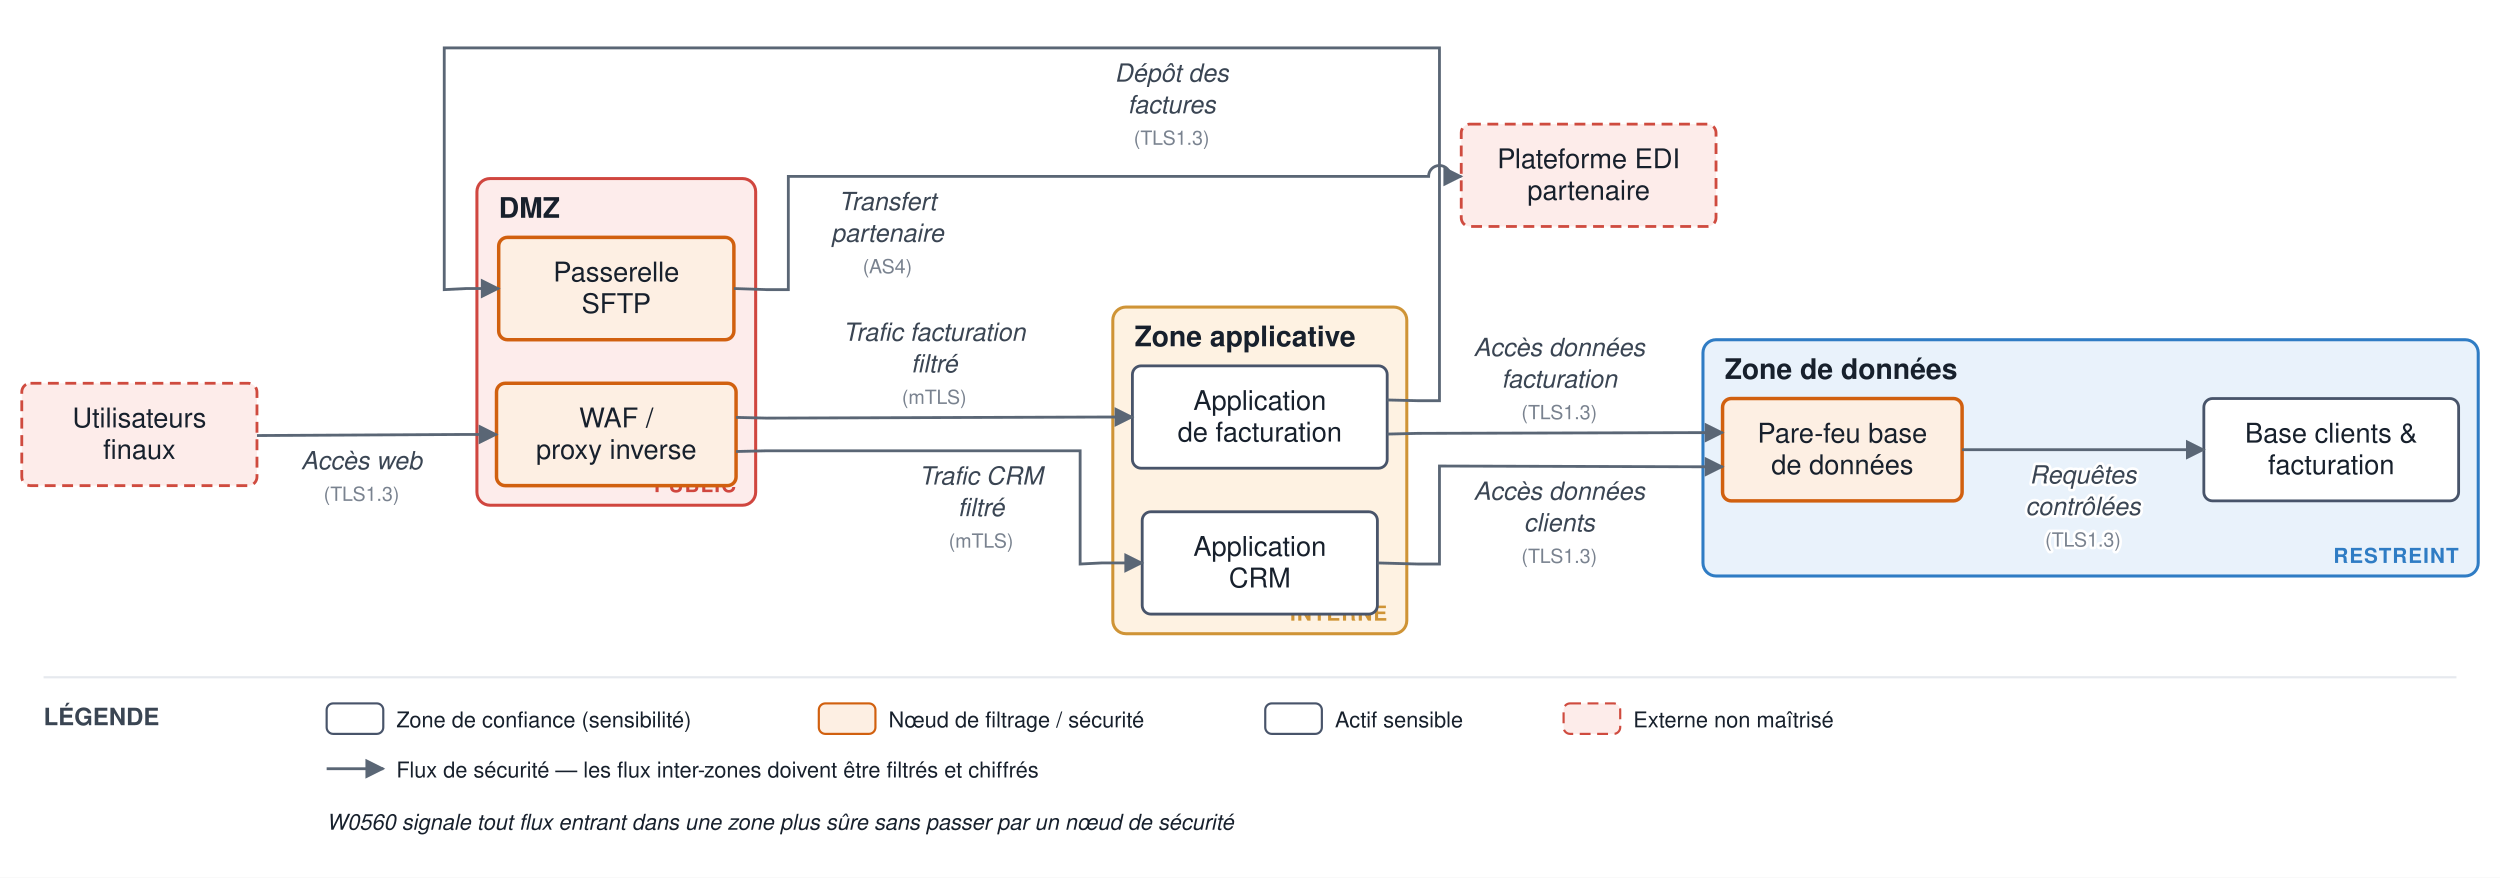
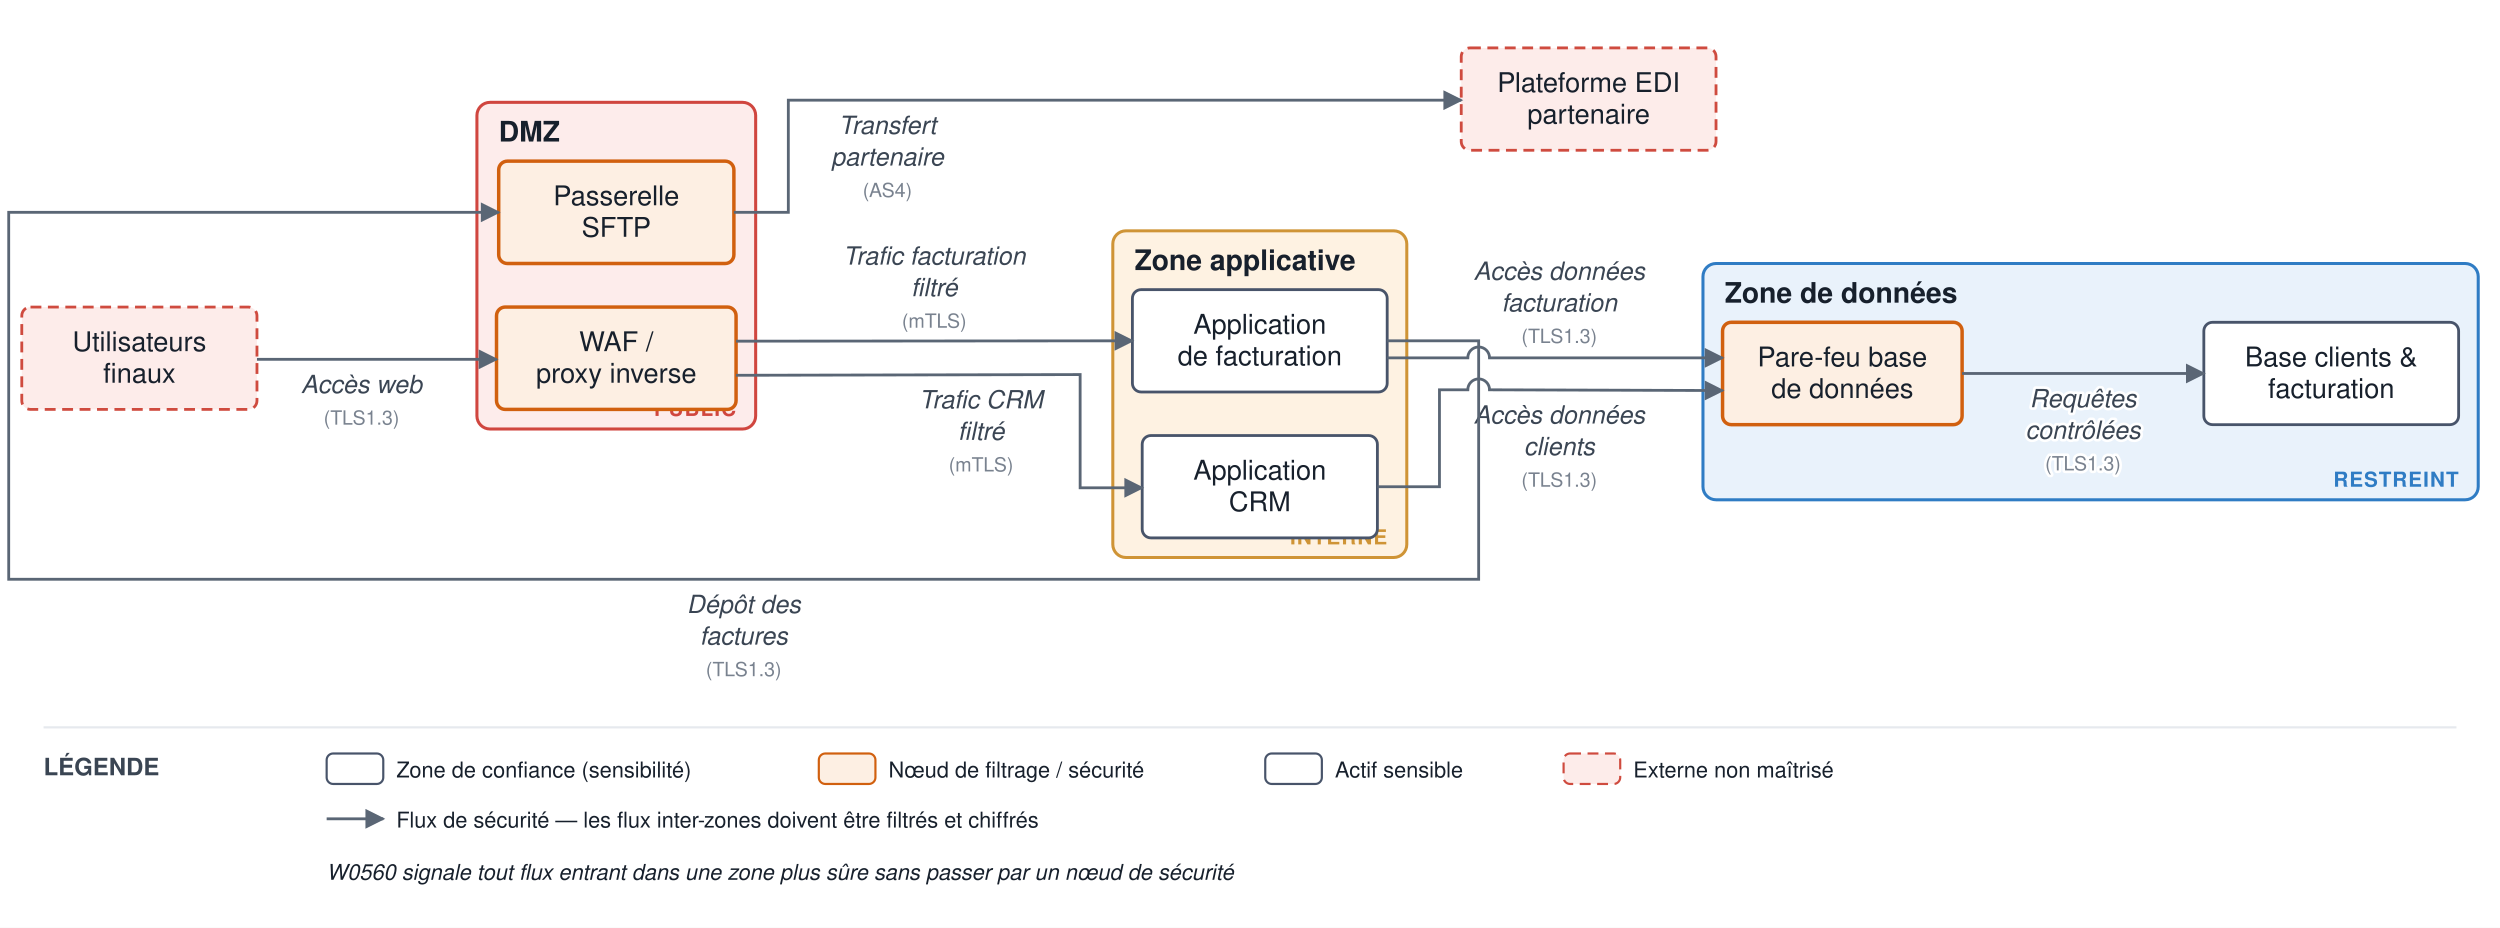
- <svg xmlns="http://www.w3.org/2000/svg" viewBox="0 0 1148 403" font-family="Helvetica,Arial,sans-serif">
+ <svg xmlns="http://www.w3.org/2000/svg" viewBox="0 0 1148 426" font-family="Helvetica,Arial,sans-serif">
  <defs>
    <marker id="arr" viewBox="0 0 10 10" refX="9" refY="5" markerWidth="7" markerHeight="7" orient="auto-start-reverse">
      <path d="M0,0 L10,5 L0,10 z" fill="#5a6675" />
    </marker>
  </defs>
-   <rect width="1148" height="403" fill="#ffffff" />
-   <rect x="219" y="82" width="128" height="150" rx="6" fill="#fdeceb" stroke="#d0463f" stroke-width="1.4" />
-   <text x="229" y="100" font-size="13" font-weight="bold" fill="#17202c">DMZ</text>
-   <text x="338" y="226" font-size="9.5" text-anchor="end" font-weight="bold" fill="#d0463f" letter-spacing="0.5">PUBLIC</text>
-   <rect x="511" y="141" width="135" height="150" rx="6" fill="#fef2e2" stroke="#cf9436" stroke-width="1.4" />
-   <text x="521" y="159" font-size="13" font-weight="bold" fill="#17202c">Zone applicative</text>
-   <text x="637" y="285" font-size="9.5" text-anchor="end" font-weight="bold" fill="#cf9436" letter-spacing="0.5">INTERNE</text>
-   <rect x="782" y="156" width="356" height="108.5" rx="6" fill="#e9f2fb" stroke="#2f7cc4" stroke-width="1.4" />
-   <text x="792" y="174" font-size="13" font-weight="bold" fill="#17202c">Zone de données</text>
-   <text x="1129" y="258.5" font-size="9.5" text-anchor="end" font-weight="bold" fill="#2f7cc4" letter-spacing="0.5">RESTREINT</text>
-   <rect x="228" y="176" width="110" height="47" rx="4" fill="#fdefe3" stroke="#d1600f" stroke-width="1.6" />
-   <text x="283" y="196.25" font-size="12.5" text-anchor="middle" fill="#17202c">WAF /</text>
-   <text x="283" y="210.75" font-size="12.5" text-anchor="middle" fill="#17202c">proxy inverse</text>
-   <rect x="229" y="109" width="108" height="47" rx="4" fill="#fdefe3" stroke="#d1600f" stroke-width="1.6" />
-   <text x="283" y="129.25" font-size="12.5" text-anchor="middle" fill="#17202c">Passerelle</text>
-   <text x="283" y="143.75" font-size="12.5" text-anchor="middle" fill="#17202c">SFTP</text>
-   <rect x="520" y="168" width="117" height="47" rx="4" fill="#ffffff" stroke="#48546a" stroke-width="1.3" />
-   <text x="578.5" y="188.25" font-size="12.5" text-anchor="middle" fill="#17202c">Application</text>
-   <text x="578.5" y="202.75" font-size="12.5" text-anchor="middle" fill="#17202c">de facturation</text>
-   <rect x="524.5" y="235" width="108" height="47" rx="4" fill="#ffffff" stroke="#48546a" stroke-width="1.3" />
-   <text x="578.5" y="255.25" font-size="12.5" text-anchor="middle" fill="#17202c">Application</text>
-   <text x="578.5" y="269.75" font-size="12.5" text-anchor="middle" fill="#17202c">CRM</text>
-   <rect x="791" y="183" width="110" height="47" rx="4" fill="#fdefe3" stroke="#d1600f" stroke-width="1.6" />
-   <text x="846" y="203.25" font-size="12.5" text-anchor="middle" fill="#17202c">Pare-feu base</text>
-   <text x="846" y="217.75" font-size="12.5" text-anchor="middle" fill="#17202c">de données</text>
-   <rect x="1012" y="183" width="117" height="47" rx="4" fill="#ffffff" stroke="#48546a" stroke-width="1.3" />
-   <text x="1070.5" y="203.25" font-size="12.5" text-anchor="middle" fill="#17202c">Base clients &amp;</text>
-   <text x="1070.5" y="217.75" font-size="12.5" text-anchor="middle" fill="#17202c">facturation</text>
-   <rect x="10" y="176" width="108" height="47" rx="4" fill="#fdecea" stroke="#cf4b3f" stroke-width="1.3" stroke-dasharray="5 3" />
-   <text x="64" y="196.25" font-size="12.5" text-anchor="middle" fill="#17202c">Utilisateurs</text>
-   <text x="64" y="210.75" font-size="12.5" text-anchor="middle" fill="#17202c">finaux</text>
-   <rect x="671" y="57" width="117" height="47" rx="4" fill="#fdecea" stroke="#cf4b3f" stroke-width="1.3" stroke-dasharray="5 3" />
-   <text x="729.5" y="77.25" font-size="12.5" text-anchor="middle" fill="#17202c">Plateforme EDI</text>
-   <text x="729.5" y="91.75" font-size="12.5" text-anchor="middle" fill="#17202c">partenaire</text>
-   <path d="M 118 200 L 214 199.5 L 228 199.5" fill="none" stroke="#5a6675" stroke-width="1.3" marker-end="url(#arr)" />
-   <text x="166" y="215.5" font-size="11.5" text-anchor="middle" fill="#3a4553" font-style="italic" stroke="#ffffff" stroke-width="2.5" paint-order="stroke" stroke-linejoin="round">Accès web</text>
-   <text x="166" y="230" font-size="9" text-anchor="middle" fill="#79828f" stroke="#ffffff" stroke-width="2.5" paint-order="stroke" stroke-linejoin="round">(TLS1.3)</text>
-   <path d="M 338 191.667 L 352 192 L 506 191.5 L 520 191.5" fill="none" stroke="#5a6675" stroke-width="1.3" marker-end="url(#arr)" />
-   <text x="429" y="156.5" font-size="11.5" text-anchor="middle" fill="#3a4553" font-style="italic" stroke="#ffffff" stroke-width="2.5" paint-order="stroke" stroke-linejoin="round">Trafic facturation</text>
-   <text x="429" y="171" font-size="11.5" text-anchor="middle" fill="#3a4553" font-style="italic" stroke="#ffffff" stroke-width="2.5" paint-order="stroke" stroke-linejoin="round">filtré</text>
-   <text x="429" y="185.5" font-size="9" text-anchor="middle" fill="#79828f" stroke="#ffffff" stroke-width="2.5" paint-order="stroke" stroke-linejoin="round">(mTLS)</text>
-   <path d="M 338 207.333 L 352 207 L 496 207 L 496 259 L 506 258.5 L 524.5 258.5" fill="none" stroke="#5a6675" stroke-width="1.3" marker-end="url(#arr)" />
-   <text x="450.5" y="222.5" font-size="11.5" text-anchor="middle" fill="#3a4553" font-style="italic" stroke="#ffffff" stroke-width="2.5" paint-order="stroke" stroke-linejoin="round">Trafic CRM</text>
-   <text x="450.5" y="237" font-size="11.5" text-anchor="middle" fill="#3a4553" font-style="italic" stroke="#ffffff" stroke-width="2.5" paint-order="stroke" stroke-linejoin="round">filtré</text>
-   <text x="450.5" y="251.5" font-size="9" text-anchor="middle" fill="#79828f" stroke="#ffffff" stroke-width="2.5" paint-order="stroke" stroke-linejoin="round">(mTLS)</text>
-   <path d="M 637 199.333 L 651 199 L 777 198.667 L 791 198.667" fill="none" stroke="#5a6675" stroke-width="1.3" marker-end="url(#arr)" />
-   <text x="716" y="163.5" font-size="11.5" text-anchor="middle" fill="#3a4553" font-style="italic" stroke="#ffffff" stroke-width="2.5" paint-order="stroke" stroke-linejoin="round">Accès données</text>
-   <text x="716" y="178" font-size="11.5" text-anchor="middle" fill="#3a4553" font-style="italic" stroke="#ffffff" stroke-width="2.5" paint-order="stroke" stroke-linejoin="round">facturation</text>
-   <text x="716" y="192.5" font-size="9" text-anchor="middle" fill="#79828f" stroke="#ffffff" stroke-width="2.5" paint-order="stroke" stroke-linejoin="round">(TLS1.3)</text>
-   <path d="M 632.5 258.5 L 651 259 L 661 259 L 661 214 L 777 214.333 L 791 214.333" fill="none" stroke="#5a6675" stroke-width="1.3" marker-end="url(#arr)" />
-   <text x="716" y="229.5" font-size="11.5" text-anchor="middle" fill="#3a4553" font-style="italic" stroke="#ffffff" stroke-width="2.5" paint-order="stroke" stroke-linejoin="round">Accès données</text>
-   <text x="716" y="244" font-size="11.5" text-anchor="middle" fill="#3a4553" font-style="italic" stroke="#ffffff" stroke-width="2.5" paint-order="stroke" stroke-linejoin="round">clients</text>
-   <text x="716" y="258.5" font-size="9" text-anchor="middle" fill="#79828f" stroke="#ffffff" stroke-width="2.5" paint-order="stroke" stroke-linejoin="round">(TLS1.3)</text>
-   <path d="M 901 206.5 L 1012 206.5" fill="none" stroke="#5a6675" stroke-width="1.3" marker-end="url(#arr)" />
-   <text x="956.5" y="222" font-size="11.5" text-anchor="middle" fill="#3a4553" font-style="italic" stroke="#ffffff" stroke-width="2.5" paint-order="stroke" stroke-linejoin="round">Requêtes</text>
-   <text x="956.5" y="236.5" font-size="11.5" text-anchor="middle" fill="#3a4553" font-style="italic" stroke="#ffffff" stroke-width="2.5" paint-order="stroke" stroke-linejoin="round">contrôlées</text>
-   <text x="956.5" y="251" font-size="9" text-anchor="middle" fill="#79828f" stroke="#ffffff" stroke-width="2.5" paint-order="stroke" stroke-linejoin="round">(TLS1.3)</text>
-   <path d="M 637 183.667 L 651 184 L 661 184 L 661 22 L 204 22 L 204 133 L 214 132.5 L 229 132.5" fill="none" stroke="#5a6675" stroke-width="1.3" marker-end="url(#arr)" />
-   <text x="538" y="37.5" font-size="11.5" text-anchor="middle" fill="#3a4553" font-style="italic" stroke="#ffffff" stroke-width="2.5" paint-order="stroke" stroke-linejoin="round">Dépôt des</text>
-   <text x="538" y="52" font-size="11.5" text-anchor="middle" fill="#3a4553" font-style="italic" stroke="#ffffff" stroke-width="2.5" paint-order="stroke" stroke-linejoin="round">factures</text>
-   <text x="538" y="66.5" font-size="9" text-anchor="middle" fill="#79828f" stroke="#ffffff" stroke-width="2.5" paint-order="stroke" stroke-linejoin="round">(TLS1.3)</text>
-   <path d="M 337 132.5 L 352 133 L 362 133 L 362 81 L 656 81 A 5 5 0 0 1 666 81 L 671 81" fill="none" stroke="#5a6675" stroke-width="1.3" marker-end="url(#arr)" />
-   <text x="407.5" y="96.5" font-size="11.5" text-anchor="middle" fill="#3a4553" font-style="italic" stroke="#ffffff" stroke-width="2.5" paint-order="stroke" stroke-linejoin="round">Transfert</text>
-   <text x="407.5" y="111" font-size="11.5" text-anchor="middle" fill="#3a4553" font-style="italic" stroke="#ffffff" stroke-width="2.5" paint-order="stroke" stroke-linejoin="round">partenaire</text>
-   <text x="407.5" y="125.5" font-size="9" text-anchor="middle" fill="#79828f" stroke="#ffffff" stroke-width="2.5" paint-order="stroke" stroke-linejoin="round">(AS4)</text>
-   <line x1="20" y1="311" x2="1128" y2="311" stroke="#e6e9ee" stroke-width="1" />
-   <text x="20" y="333" font-size="11" font-weight="bold" fill="#3a4553">LÉGENDE</text>
-   <rect x="150" y="323" width="26" height="14" rx="3" fill="#ffffff" stroke="#48546a" />
-   <text x="182" y="334" font-size="10" fill="#17202c">Zone de confiance (sensibilité)</text>
-   <rect x="376" y="323" width="26" height="14" rx="3" fill="#fdefe3" stroke="#d1600f" />
-   <text x="408" y="334" font-size="10" fill="#17202c">Nœud de filtrage / sécurité</text>
-   <rect x="581" y="323" width="26" height="14" rx="3" fill="#ffffff" stroke="#48546a" />
-   <text x="613" y="334" font-size="10" fill="#17202c">Actif sensible</text>
-   <rect x="718" y="323" width="26" height="14" rx="3" fill="#fdecea" stroke="#cf4b3f" stroke-dasharray="5 3" />
-   <text x="750" y="334" font-size="10" fill="#17202c">Externe non maîtrisé</text>
-   <line x1="150" y1="353" x2="176" y2="353" stroke="#5a6675" stroke-width="1.3" marker-end="url(#arr)" />
-   <text x="182" y="357" font-size="10" fill="#17202c">Flux de sécurité — les flux inter-zones doivent être filtrés et chiffrés</text>
-   <text x="150" y="381" font-size="10" fill="#17202c" font-style="italic">W0560 signale tout flux entrant dans une zone plus sûre sans passer par un nœud de sécurité</text>
+   <rect width="1148" height="426" fill="#ffffff" />
+   <rect x="219" y="47" width="128" height="150" rx="6" fill="#fdeceb" stroke="#d0463f" stroke-width="1.4" />
+   <text x="229" y="65" font-size="13" font-weight="bold" fill="#17202c">DMZ</text>
+   <text x="338" y="191" font-size="9.5" text-anchor="end" font-weight="bold" fill="#d0463f" letter-spacing="0.5">PUBLIC</text>
+   <rect x="511" y="106" width="135" height="150" rx="6" fill="#fef2e2" stroke="#cf9436" stroke-width="1.4" />
+   <text x="521" y="124" font-size="13" font-weight="bold" fill="#17202c">Zone applicative</text>
+   <text x="637" y="250" font-size="9.5" text-anchor="end" font-weight="bold" fill="#cf9436" letter-spacing="0.5">INTERNE</text>
+   <rect x="782" y="121" width="356" height="108.5" rx="6" fill="#e9f2fb" stroke="#2f7cc4" stroke-width="1.4" />
+   <text x="792" y="139" font-size="13" font-weight="bold" fill="#17202c">Zone de données</text>
+   <text x="1129" y="223.5" font-size="9.5" text-anchor="end" font-weight="bold" fill="#2f7cc4" letter-spacing="0.5">RESTREINT</text>
+   <rect x="228" y="141" width="110" height="47" rx="4" fill="#fdefe3" stroke="#d1600f" stroke-width="1.6" />
+   <text x="283" y="161.25" font-size="12.5" text-anchor="middle" fill="#17202c">WAF /</text>
+   <text x="283" y="175.75" font-size="12.5" text-anchor="middle" fill="#17202c">proxy inverse</text>
+   <rect x="229" y="74" width="108" height="47" rx="4" fill="#fdefe3" stroke="#d1600f" stroke-width="1.6" />
+   <text x="283" y="94.25" font-size="12.5" text-anchor="middle" fill="#17202c">Passerelle</text>
+   <text x="283" y="108.75" font-size="12.5" text-anchor="middle" fill="#17202c">SFTP</text>
+   <rect x="520" y="133" width="117" height="47" rx="4" fill="#ffffff" stroke="#48546a" stroke-width="1.3" />
+   <text x="578.5" y="153.25" font-size="12.5" text-anchor="middle" fill="#17202c">Application</text>
+   <text x="578.5" y="167.75" font-size="12.5" text-anchor="middle" fill="#17202c">de facturation</text>
+   <rect x="524.5" y="200" width="108" height="47" rx="4" fill="#ffffff" stroke="#48546a" stroke-width="1.3" />
+   <text x="578.5" y="220.25" font-size="12.5" text-anchor="middle" fill="#17202c">Application</text>
+   <text x="578.5" y="234.75" font-size="12.5" text-anchor="middle" fill="#17202c">CRM</text>
+   <rect x="791" y="148" width="110" height="47" rx="4" fill="#fdefe3" stroke="#d1600f" stroke-width="1.6" />
+   <text x="846" y="168.25" font-size="12.5" text-anchor="middle" fill="#17202c">Pare-feu base</text>
+   <text x="846" y="182.75" font-size="12.5" text-anchor="middle" fill="#17202c">de données</text>
+   <rect x="1012" y="148" width="117" height="47" rx="4" fill="#ffffff" stroke="#48546a" stroke-width="1.3" />
+   <text x="1070.5" y="168.25" font-size="12.5" text-anchor="middle" fill="#17202c">Base clients &amp;</text>
+   <text x="1070.5" y="182.75" font-size="12.5" text-anchor="middle" fill="#17202c">facturation</text>
+   <rect x="10" y="141" width="108" height="47" rx="4" fill="#fdecea" stroke="#cf4b3f" stroke-width="1.3" stroke-dasharray="5 3" />
+   <text x="64" y="161.25" font-size="12.5" text-anchor="middle" fill="#17202c">Utilisateurs</text>
+   <text x="64" y="175.75" font-size="12.5" text-anchor="middle" fill="#17202c">finaux</text>
+   <rect x="671" y="22" width="117" height="47" rx="4" fill="#fdecea" stroke="#cf4b3f" stroke-width="1.3" stroke-dasharray="5 3" />
+   <text x="729.5" y="42.25" font-size="12.5" text-anchor="middle" fill="#17202c">Plateforme EDI</text>
+   <text x="729.5" y="56.75" font-size="12.5" text-anchor="middle" fill="#17202c">partenaire</text>
+   <path d="M 118 165 L 228 165" fill="none" stroke="#5a6675" stroke-width="1.3" marker-end="url(#arr)" />
+   <text x="166" y="180.5" font-size="11.5" text-anchor="middle" fill="#3a4553" font-style="italic" stroke="#ffffff" stroke-width="2.5" paint-order="stroke" stroke-linejoin="round">Accès web</text>
+   <text x="166" y="195" font-size="9" text-anchor="middle" fill="#79828f" stroke="#ffffff" stroke-width="2.5" paint-order="stroke" stroke-linejoin="round">(TLS1.3)</text>
+   <path d="M 338 156.667 L 520 156.5" fill="none" stroke="#5a6675" stroke-width="1.3" marker-end="url(#arr)" />
+   <text x="429" y="121.5" font-size="11.5" text-anchor="middle" fill="#3a4553" font-style="italic" stroke="#ffffff" stroke-width="2.5" paint-order="stroke" stroke-linejoin="round">Trafic facturation</text>
+   <text x="429" y="136" font-size="11.5" text-anchor="middle" fill="#3a4553" font-style="italic" stroke="#ffffff" stroke-width="2.5" paint-order="stroke" stroke-linejoin="round">filtré</text>
+   <text x="429" y="150.5" font-size="9" text-anchor="middle" fill="#79828f" stroke="#ffffff" stroke-width="2.5" paint-order="stroke" stroke-linejoin="round">(mTLS)</text>
+   <path d="M 338 172.333 L 496 172 L 496 224 L 524.5 224" fill="none" stroke="#5a6675" stroke-width="1.3" marker-end="url(#arr)" />
+   <text x="450.5" y="187.5" font-size="11.5" text-anchor="middle" fill="#3a4553" font-style="italic" stroke="#ffffff" stroke-width="2.5" paint-order="stroke" stroke-linejoin="round">Trafic CRM</text>
+   <text x="450.5" y="202" font-size="11.5" text-anchor="middle" fill="#3a4553" font-style="italic" stroke="#ffffff" stroke-width="2.5" paint-order="stroke" stroke-linejoin="round">filtré</text>
+   <text x="450.5" y="216.5" font-size="9" text-anchor="middle" fill="#79828f" stroke="#ffffff" stroke-width="2.5" paint-order="stroke" stroke-linejoin="round">(mTLS)</text>
+   <path d="M 637 164.333 L 674 164.333 A 5 5 0 0 1 684 164.333 L 777 164.333 L 791 164.333" fill="none" stroke="#5a6675" stroke-width="1.3" marker-end="url(#arr)" />
+   <text x="716" y="128.5" font-size="11.5" text-anchor="middle" fill="#3a4553" font-style="italic" stroke="#ffffff" stroke-width="2.5" paint-order="stroke" stroke-linejoin="round">Accès données</text>
+   <text x="716" y="143" font-size="11.5" text-anchor="middle" fill="#3a4553" font-style="italic" stroke="#ffffff" stroke-width="2.5" paint-order="stroke" stroke-linejoin="round">facturation</text>
+   <text x="716" y="157.5" font-size="9" text-anchor="middle" fill="#79828f" stroke="#ffffff" stroke-width="2.5" paint-order="stroke" stroke-linejoin="round">(TLS1.3)</text>
+   <path d="M 632.5 223.5 L 661 223.5 L 661 179 L 674 179 A 5 5 0 0 1 684 179 L 791 179.333" fill="none" stroke="#5a6675" stroke-width="1.3" marker-end="url(#arr)" />
+   <text x="716" y="194.5" font-size="11.5" text-anchor="middle" fill="#3a4553" font-style="italic" stroke="#ffffff" stroke-width="2.5" paint-order="stroke" stroke-linejoin="round">Accès données</text>
+   <text x="716" y="209" font-size="11.5" text-anchor="middle" fill="#3a4553" font-style="italic" stroke="#ffffff" stroke-width="2.5" paint-order="stroke" stroke-linejoin="round">clients</text>
+   <text x="716" y="223.5" font-size="9" text-anchor="middle" fill="#79828f" stroke="#ffffff" stroke-width="2.5" paint-order="stroke" stroke-linejoin="round">(TLS1.3)</text>
+   <path d="M 901 171.5 L 1012 171.5" fill="none" stroke="#5a6675" stroke-width="1.3" marker-end="url(#arr)" />
+   <text x="956.5" y="187" font-size="11.5" text-anchor="middle" fill="#3a4553" font-style="italic" stroke="#ffffff" stroke-width="2.5" paint-order="stroke" stroke-linejoin="round">Requêtes</text>
+   <text x="956.5" y="201.5" font-size="11.5" text-anchor="middle" fill="#3a4553" font-style="italic" stroke="#ffffff" stroke-width="2.5" paint-order="stroke" stroke-linejoin="round">contrôlées</text>
+   <text x="956.5" y="216" font-size="9" text-anchor="middle" fill="#79828f" stroke="#ffffff" stroke-width="2.5" paint-order="stroke" stroke-linejoin="round">(TLS1.3)</text>
+   <path d="M 637 156.5 L 679 156.5 L 679 266 L 4 266 L 4 97.5 L 229 97.5" fill="none" stroke="#5a6675" stroke-width="1.3" marker-end="url(#arr)" />
+   <text x="341.5" y="281.5" font-size="11.5" text-anchor="middle" fill="#3a4553" font-style="italic" stroke="#ffffff" stroke-width="2.5" paint-order="stroke" stroke-linejoin="round">Dépôt des</text>
+   <text x="341.5" y="296" font-size="11.5" text-anchor="middle" fill="#3a4553" font-style="italic" stroke="#ffffff" stroke-width="2.5" paint-order="stroke" stroke-linejoin="round">factures</text>
+   <text x="341.5" y="310.5" font-size="9" text-anchor="middle" fill="#79828f" stroke="#ffffff" stroke-width="2.5" paint-order="stroke" stroke-linejoin="round">(TLS1.3)</text>
+   <path d="M 337 97.5 L 362 97.5 L 362 46 L 671 46" fill="none" stroke="#5a6675" stroke-width="1.3" marker-end="url(#arr)" />
+   <text x="407.5" y="61.5" font-size="11.5" text-anchor="middle" fill="#3a4553" font-style="italic" stroke="#ffffff" stroke-width="2.5" paint-order="stroke" stroke-linejoin="round">Transfert</text>
+   <text x="407.5" y="76" font-size="11.5" text-anchor="middle" fill="#3a4553" font-style="italic" stroke="#ffffff" stroke-width="2.5" paint-order="stroke" stroke-linejoin="round">partenaire</text>
+   <text x="407.5" y="90.5" font-size="9" text-anchor="middle" fill="#79828f" stroke="#ffffff" stroke-width="2.5" paint-order="stroke" stroke-linejoin="round">(AS4)</text>
+   <line x1="20" y1="334" x2="1128" y2="334" stroke="#e6e9ee" stroke-width="1" />
+   <text x="20" y="356" font-size="11" font-weight="bold" fill="#3a4553">LÉGENDE</text>
+   <rect x="150" y="346" width="26" height="14" rx="3" fill="#ffffff" stroke="#48546a" />
+   <text x="182" y="357" font-size="10" fill="#17202c">Zone de confiance (sensibilité)</text>
+   <rect x="376" y="346" width="26" height="14" rx="3" fill="#fdefe3" stroke="#d1600f" />
+   <text x="408" y="357" font-size="10" fill="#17202c">Nœud de filtrage / sécurité</text>
+   <rect x="581" y="346" width="26" height="14" rx="3" fill="#ffffff" stroke="#48546a" />
+   <text x="613" y="357" font-size="10" fill="#17202c">Actif sensible</text>
+   <rect x="718" y="346" width="26" height="14" rx="3" fill="#fdecea" stroke="#cf4b3f" stroke-dasharray="5 3" />
+   <text x="750" y="357" font-size="10" fill="#17202c">Externe non maîtrisé</text>
+   <line x1="150" y1="376" x2="176" y2="376" stroke="#5a6675" stroke-width="1.3" marker-end="url(#arr)" />
+   <text x="182" y="380" font-size="10" fill="#17202c">Flux de sécurité — les flux inter-zones doivent être filtrés et chiffrés</text>
+   <text x="150" y="404" font-size="10" fill="#17202c" font-style="italic">W0560 signale tout flux entrant dans une zone plus sûre sans passer par un nœud de sécurité</text>
</svg>
